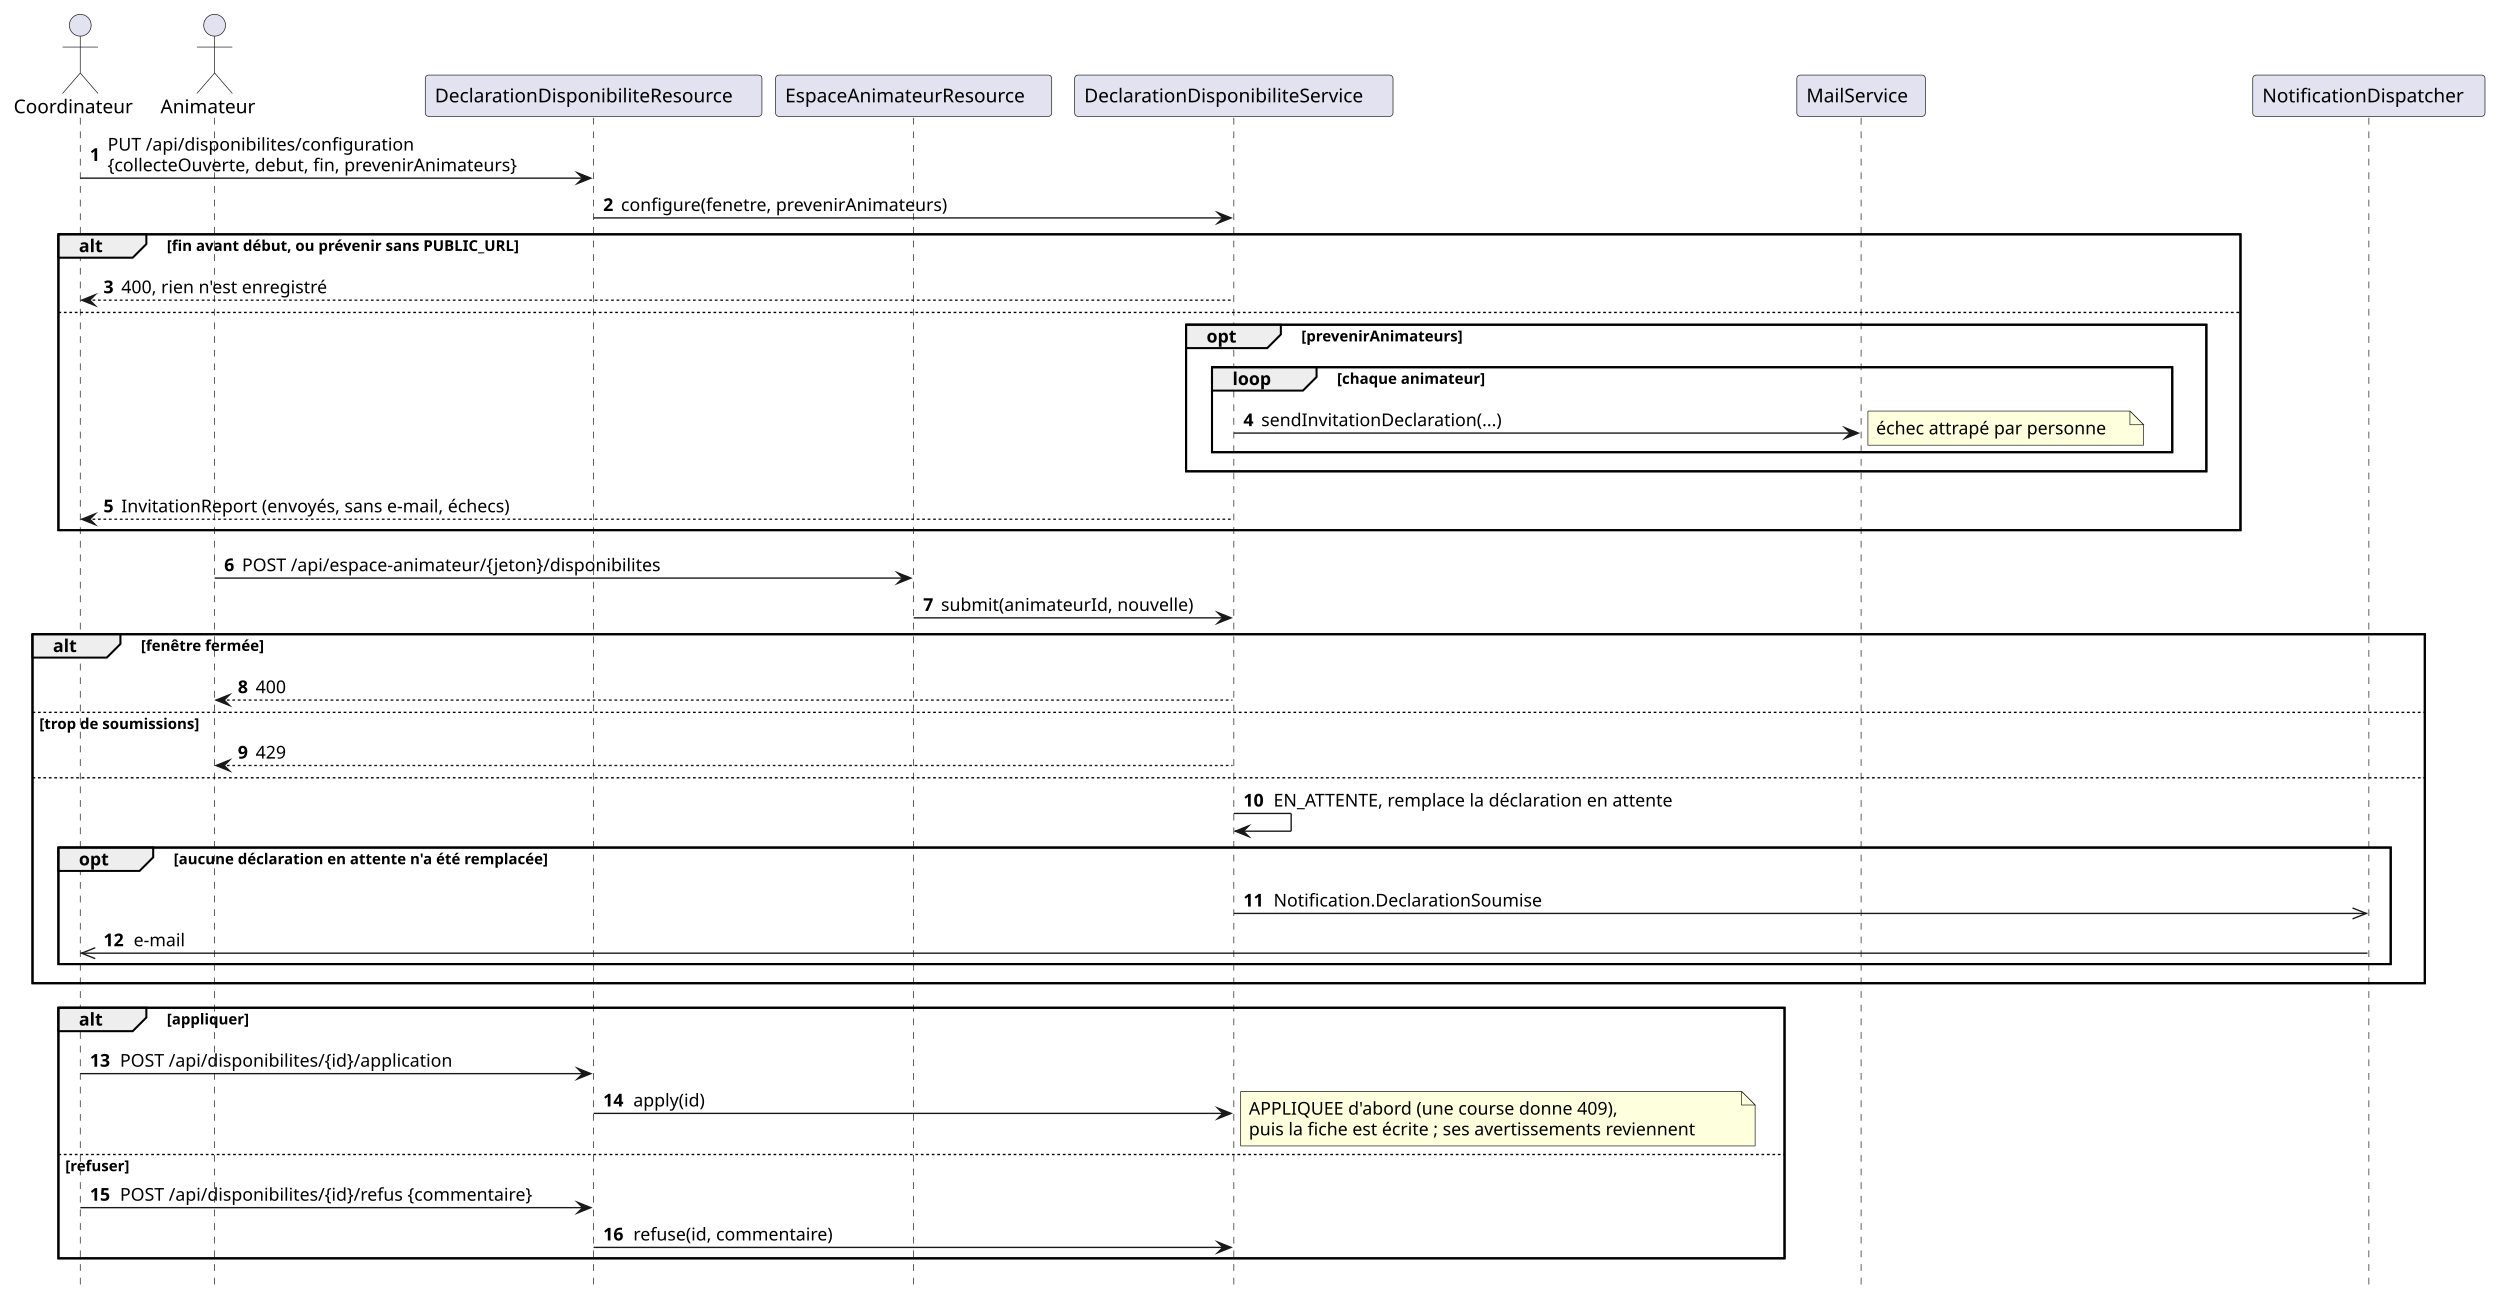
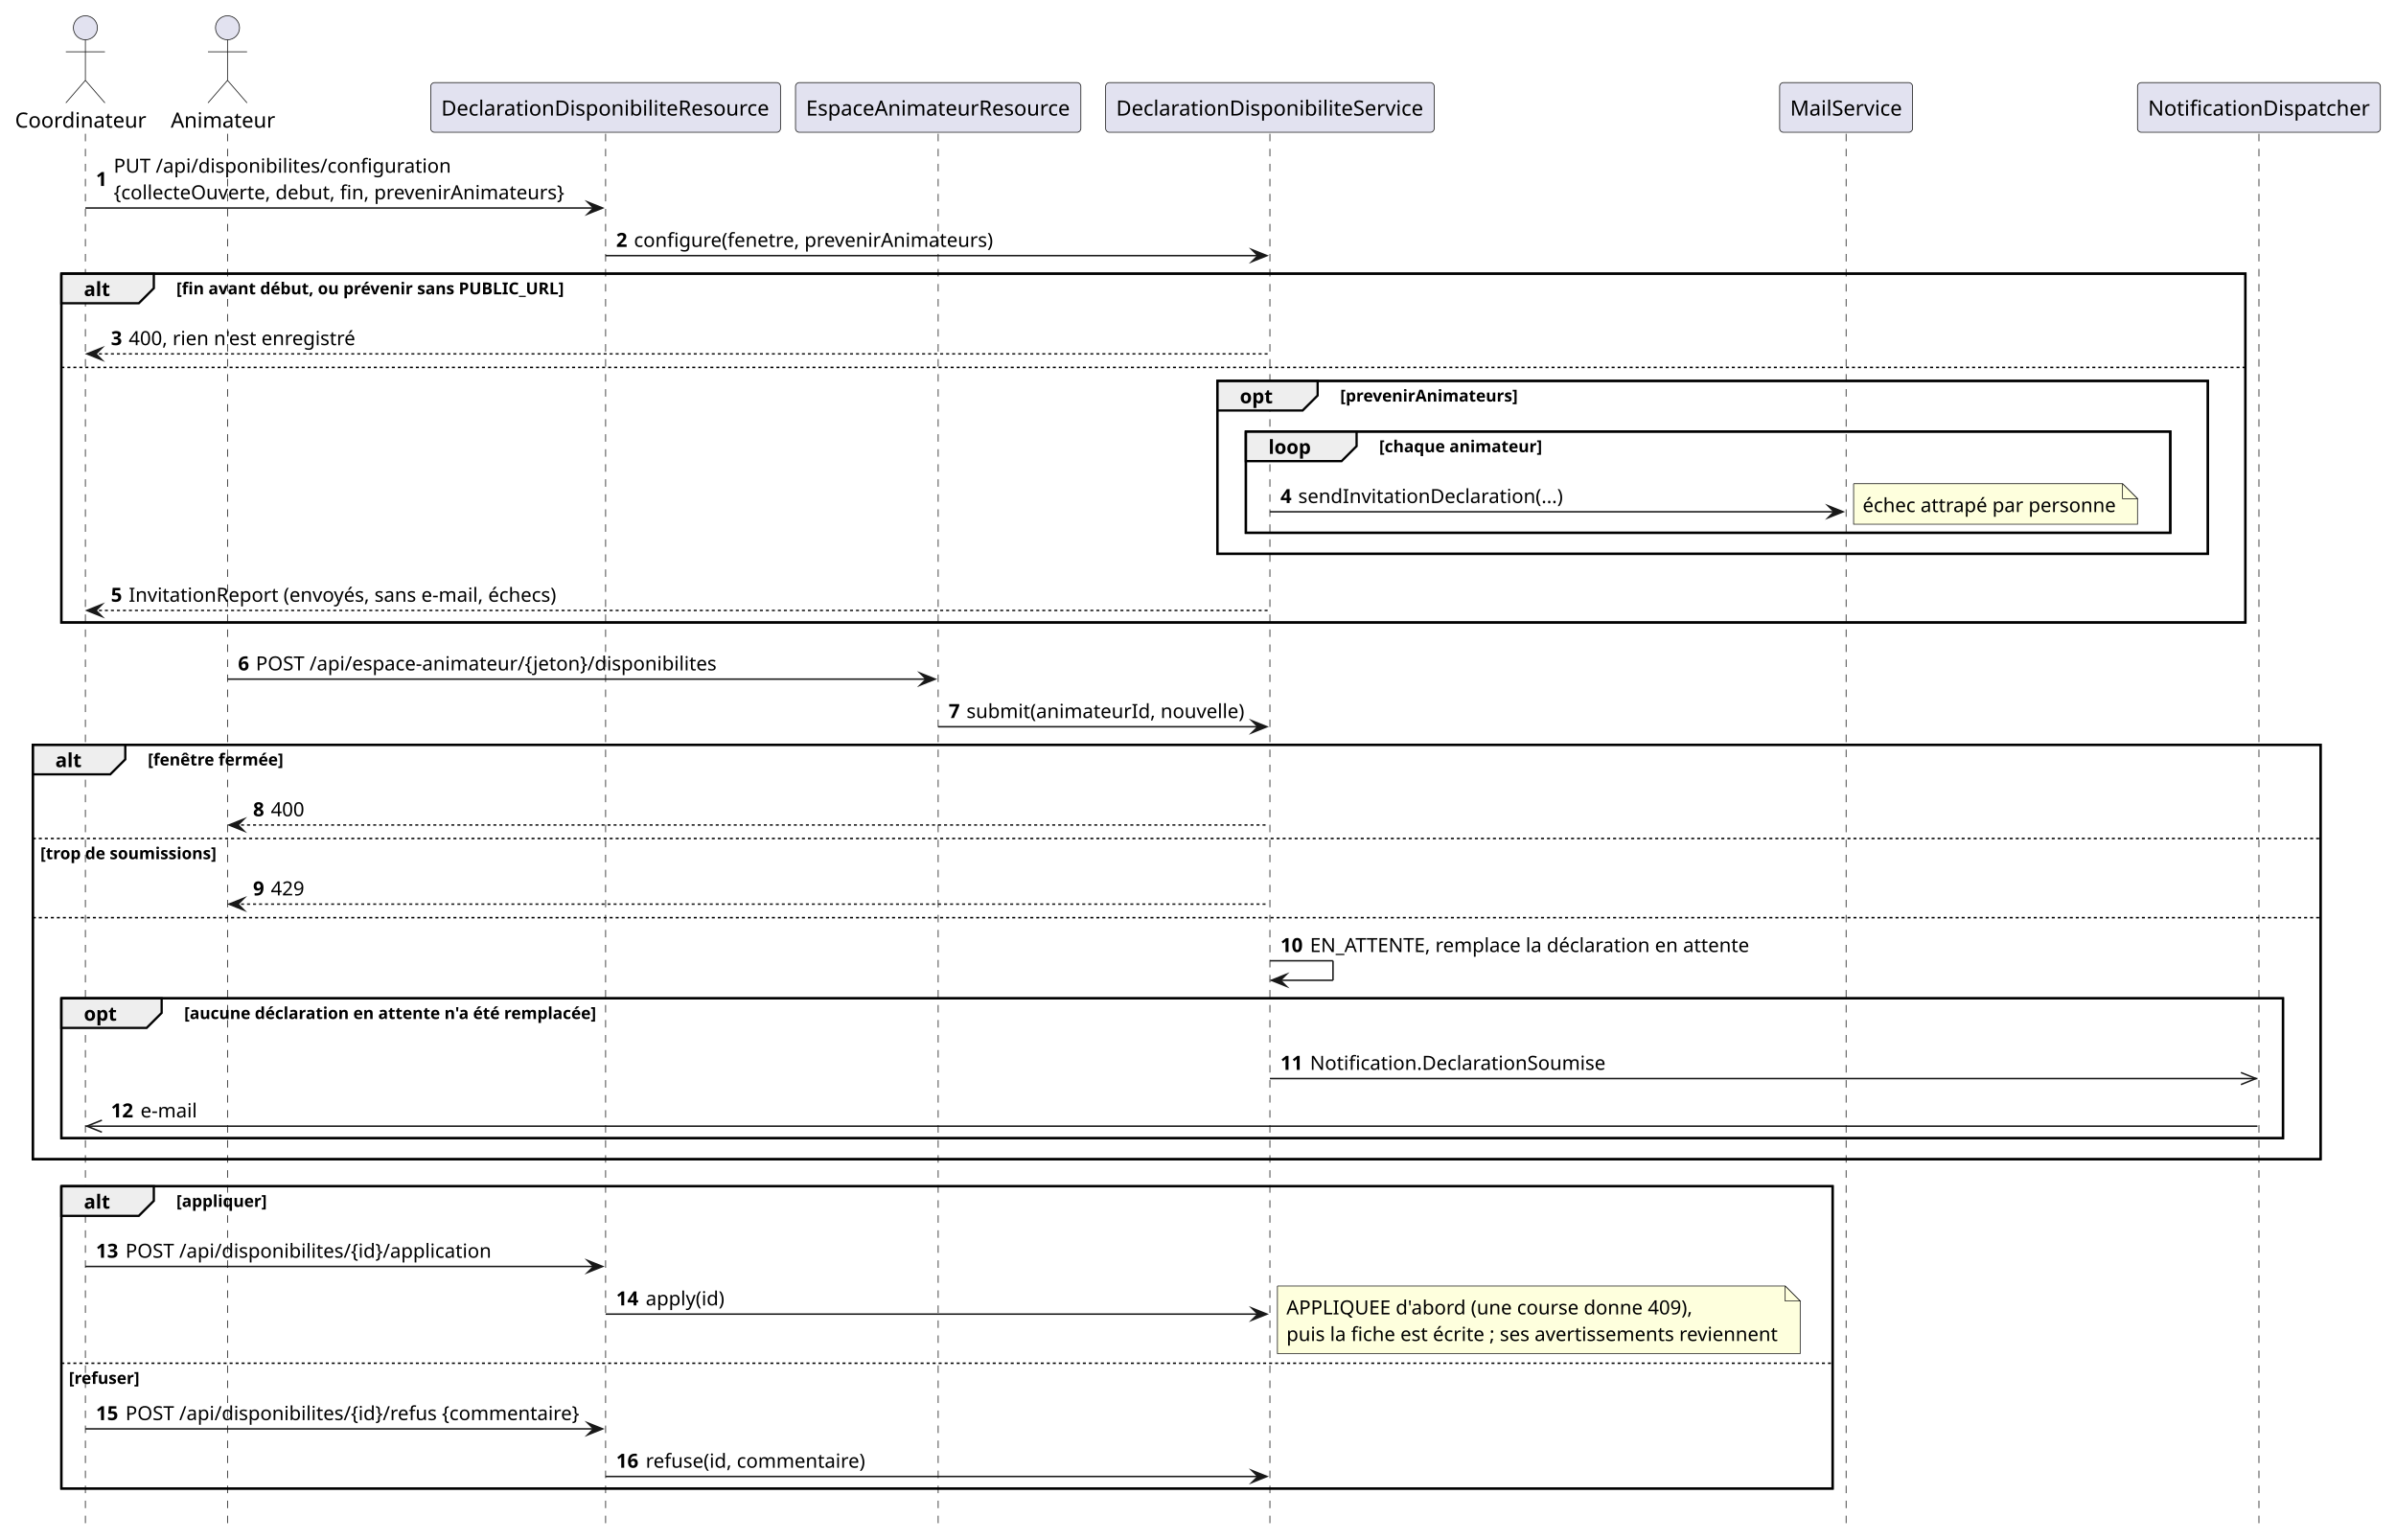
- <svg xmlns="http://www.w3.org/2000/svg" version="1.1" data-diagram-type="SEQUENCE" style="width:1832px;height:957px;background:#FFFFFF;" width="1832px" height="957px" viewBox="0 0 1832 957" zoomAndPan="magnify" preserveAspectRatio="none" contentStyleType="text/css">
+ <svg xmlns="http://www.w3.org/2000/svg" version="1.1" data-diagram-type="SEQUENCE" style="width:1595px;height:1025px;background:#FFFFFF;" width="1595px" height="1025px" viewBox="0 0 1595 1025" zoomAndPan="magnify" preserveAspectRatio="none" contentStyleType="text/css">
  <defs />
  <g font-family="sans-serif" lengthAdjust="spacing">
-     <rect x="42.811" y="171.695" width="1599.005" height="216.797" fill="none" style="stroke:#000;stroke-width:1.5;" />
-     <rect x="869.157" y="237.961" width="747.66" height="107.398" fill="none" style="stroke:#000;stroke-width:1.5;" />
-     <rect x="888.157" y="269.094" width="703.66" height="62.266" fill="none" style="stroke:#000;stroke-width:1.5;" />
-     <rect x="23.811" y="464.758" width="1753.099" height="255.734" fill="none" style="stroke:#000;stroke-width:1.5;" />
-     <rect x="42.811" y="621.094" width="1709.099" height="85.398" fill="none" style="stroke:#000;stroke-width:1.5;" />
-     <rect x="42.811" y="738.492" width="1264.906" height="183.602" fill="none" style="stroke:#000;stroke-width:1.5;" />
-     <g>
-       <rect x="55.311" y="86.297" width="8" height="859.797" fill="#000" fill-opacity="0" />
-       <line x1="58.811" y1="86.297" x2="58.811" y2="946.094" style="stroke:#181818;stroke-width:0.5;stroke-dasharray:5,5;" />
-     </g>
-     <g>
-       <rect x="153.766" y="86.297" width="8" height="859.797" fill="#000" fill-opacity="0" />
-       <line x1="157.266" y1="86.297" x2="157.266" y2="946.094" style="stroke:#181818;stroke-width:0.5;stroke-dasharray:5,5;" />
-     </g>
-     <g>
-       <rect x="431.493" y="86.297" width="8" height="859.797" fill="#000" fill-opacity="0" />
-       <line x1="434.993" y1="86.297" x2="434.993" y2="946.094" style="stroke:#181818;stroke-width:0.5;stroke-dasharray:5,5;" />
-     </g>
-     <g>
-       <rect x="666.009" y="86.297" width="8" height="859.797" fill="#000" fill-opacity="0" />
-       <line x1="669.509" y1="86.297" x2="669.509" y2="946.094" style="stroke:#181818;stroke-width:0.5;stroke-dasharray:5,5;" />
-     </g>
-     <g>
-       <rect x="900.657" y="86.297" width="8" height="859.797" fill="#000" fill-opacity="0" />
-       <line x1="904.157" y1="86.297" x2="904.157" y2="946.094" style="stroke:#181818;stroke-width:0.5;stroke-dasharray:5,5;" />
-     </g>
-     <g>
-       <rect x="1360.307" y="86.297" width="8" height="859.797" fill="#000" fill-opacity="0" />
-       <line x1="1363.807" y1="86.297" x2="1363.807" y2="946.094" style="stroke:#181818;stroke-width:0.5;stroke-dasharray:5,5;" />
-     </g>
-     <g>
-       <rect x="1732.41" y="86.297" width="8" height="859.797" fill="#000" fill-opacity="0" />
-       <line x1="1735.91" y1="86.297" x2="1735.91" y2="946.094" style="stroke:#181818;stroke-width:0.5;stroke-dasharray:5,5;" />
-     </g>
-     <text x="10" y="82.995" fill="#000" font-size="14" textLength="91.622">Coordinateur</text>
-     <ellipse cx="58.811" cy="18.5" rx="8" ry="8" fill="#E2E2F0" style="stroke:#181818;stroke-width:0.5;" />
-     <path d="M58.811,26.5 L58.811,53.5 M45.811,34.5 L71.811,34.5 M58.811,53.5 L45.811,68.5 M58.811,53.5 L71.811,68.5" style="stroke:#181818;stroke-width:0.5;" fill="none" />
-     <text x="117.622" y="82.995" fill="#000" font-size="14" textLength="73.288">Animateur</text>
-     <ellipse cx="157.266" cy="18.5" rx="8" ry="8" fill="#E2E2F0" style="stroke:#181818;stroke-width:0.5;" />
-     <path d="M157.266,26.5 L157.266,53.5 M144.266,34.5 L170.266,34.5 M157.266,53.5 L144.266,68.5 M157.266,53.5 L170.266,68.5" style="stroke:#181818;stroke-width:0.5;" fill="none" />
-     <rect x="311.648" y="55" width="246.688" height="30.297" fill="#E2E2F0" style="stroke:#181818;stroke-width:0.5;" rx="2.5" ry="2.5" />
-     <text x="318.648" y="74.995" fill="#000" font-size="14" textLength="232.688">DeclarationDisponibiliteResource</text>
-     <rect x="568.337" y="55" width="202.344" height="30.297" fill="#E2E2F0" style="stroke:#181818;stroke-width:0.5;" rx="2.5" ry="2.5" />
-     <text x="575.337" y="74.995" fill="#000" font-size="14" textLength="188.344">EspaceAnimateurResource</text>
-     <rect x="787.512" y="55" width="233.29" height="30.297" fill="#E2E2F0" style="stroke:#181818;stroke-width:0.5;" rx="2.5" ry="2.5" />
-     <text x="794.512" y="74.995" fill="#000" font-size="14" textLength="219.29">DeclarationDisponibiliteService</text>
-     <rect x="1316.717" y="55" width="94.179" height="30.297" fill="#E2E2F0" style="stroke:#181818;stroke-width:0.5;" rx="2.5" ry="2.5" />
-     <text x="1323.717" y="74.995" fill="#000" font-size="14" textLength="80.179">MailService</text>
-     <rect x="1650.816" y="55" width="170.188" height="30.297" fill="#E2E2F0" style="stroke:#181818;stroke-width:0.5;" rx="2.5" ry="2.5" />
-     <text x="1657.816" y="74.995" fill="#000" font-size="14" textLength="156.188">NotificationDispatcher</text>
-     <polygon points="422.993,126.563,432.993,130.563,422.993,134.563,426.993,130.563" fill="#181818" style="stroke:#181818;stroke-width:1;stroke-linejoin:miter;stroke-miterlimit:10;" />
-     <line x1="58.811" y1="130.563" x2="428.993" y2="130.563" style="stroke:#181818;stroke-width:1;" />
-     <text x="65.811" y="117.93" fill="#000" font-size="13" font-weight="700">1</text>
-     <text x="78.856" y="110.364" fill="#000" font-size="13" textLength="234.279">PUT /api/disponibilites/configuration</text>
-     <text x="78.856" y="125.497" fill="#000" font-size="13" textLength="328.079">{collecteOuverte, debut, fin, prevenirAnimateurs}</text>
-     <polygon points="892.157,155.695,902.157,159.695,892.157,163.695,896.157,159.695" fill="#181818" style="stroke:#181818;stroke-width:1;stroke-linejoin:miter;stroke-miterlimit:10;" />
-     <line x1="434.993" y1="159.695" x2="898.157" y2="159.695" style="stroke:#181818;stroke-width:1;" />
-     <text x="441.993" y="154.629" fill="#000" font-size="13" font-weight="700">2</text>
-     <text x="455.038" y="154.629" fill="#000" font-size="13" textLength="256.331">configure(fenetre, prevenirAnimateurs)</text>
-     <path d="M42.811,171.695 L107.254,171.695 L107.254,178.828 L97.254,188.828 L42.811,188.828 L42.811,171.695" style="stroke:#000;stroke-width:1.5;" fill="#EEE" />
-     <rect x="42.811" y="171.695" width="1599.005" height="216.797" fill="none" style="stroke:#000;stroke-width:1.5;" />
-     <text x="57.811" y="184.762" fill="#000" font-size="13" textLength="19.443" font-weight="700">alt</text>
-     <text x="122.254" y="183.906" fill="#000" font-size="11" textLength="295.62" font-weight="700">[fin avant début, ou prévenir sans PUBLIC_URL]</text>
-     <polygon points="69.811,215.961,59.811,219.961,69.811,223.961,65.811,219.961" fill="#181818" style="stroke:#181818;stroke-width:1;stroke-linejoin:miter;stroke-miterlimit:10;" />
-     <line x1="63.811" y1="219.961" x2="903.157" y2="219.961" style="stroke:#181818;stroke-width:1;stroke-dasharray:2,2;" />
-     <text x="75.811" y="214.895" fill="#000" font-size="13" font-weight="700">3</text>
-     <text x="88.856" y="214.895" fill="#000" font-size="13" textLength="164.874">400, rien n'est enregistré</text>
-     <line x1="42.811" y1="228.961" x2="1641.816" y2="228.961" style="stroke:#000;stroke-width:1;stroke-dasharray:2,2;" />
-     <path d="M869.157,237.961 L938.608,237.961 L938.608,245.094 L928.608,255.094 L869.157,255.094 L869.157,237.961" style="stroke:#000;stroke-width:1.5;" fill="#EEE" />
-     <rect x="869.157" y="237.961" width="747.66" height="107.398" fill="none" style="stroke:#000;stroke-width:1.5;" />
-     <text x="884.157" y="251.028" fill="#000" font-size="13" textLength="24.451" font-weight="700">opt</text>
-     <text x="953.608" y="250.171" fill="#000" font-size="11" textLength="133.993" font-weight="700">[prevenirAnimateurs]</text>
-     <path d="M888.157,269.094 L964.781,269.094 L964.781,276.227 L954.781,286.227 L888.157,286.227 L888.157,269.094" style="stroke:#000;stroke-width:1.5;" fill="#EEE" />
-     <rect x="888.157" y="269.094" width="703.66" height="62.266" fill="none" style="stroke:#000;stroke-width:1.5;" />
-     <text x="903.157" y="282.161" fill="#000" font-size="13" textLength="31.624" font-weight="700">loop</text>
-     <text x="979.781" y="281.304" fill="#000" font-size="11" textLength="122.708" font-weight="700">[chaque animateur]</text>
-     <polygon points="1351.807,313.359,1361.807,317.359,1351.807,321.359,1355.807,317.359" fill="#181818" style="stroke:#181818;stroke-width:1;stroke-linejoin:miter;stroke-miterlimit:10;" />
-     <line x1="904.157" y1="317.359" x2="1357.807" y2="317.359" style="stroke:#181818;stroke-width:1;" />
-     <text x="911.157" y="312.293" fill="#000" font-size="13" font-weight="700">4</text>
-     <text x="924.202" y="312.293" fill="#000" font-size="13" textLength="190.093">sendInvitationDeclaration(...)</text>
-     <path d="M1368.807,301.227 L1368.807,326.227 L1570.807,326.227 L1570.807,311.227 L1560.807,301.227 L1368.807,301.227" style="stroke:#181818;stroke-width:0.5;" fill="#FEFFDD" />
-     <path d="M1560.807,301.227 L1560.807,311.227 L1570.807,311.227 L1560.807,301.227" style="stroke:#181818;stroke-width:0.5;" fill="#FEFFDD" />
-     <text x="1374.807" y="318.293" fill="#000" font-size="13" textLength="181.01">échec attrapé par personne</text>
-     <polygon points="69.811,376.492,59.811,380.492,69.811,384.492,65.811,380.492" fill="#181818" style="stroke:#181818;stroke-width:1;stroke-linejoin:miter;stroke-miterlimit:10;" />
-     <line x1="63.811" y1="380.492" x2="903.157" y2="380.492" style="stroke:#181818;stroke-width:1;stroke-dasharray:2,2;" />
-     <text x="75.811" y="375.426" fill="#000" font-size="13" font-weight="700">5</text>
-     <text x="88.856" y="375.426" fill="#000" font-size="13" textLength="309.905">InvitationReport (envoyés, sans e-mail, échecs)</text>
-     <polygon points="657.509,419.625,667.509,423.625,657.509,427.625,661.509,423.625" fill="#181818" style="stroke:#181818;stroke-width:1;stroke-linejoin:miter;stroke-miterlimit:10;" />
-     <line x1="157.266" y1="423.625" x2="663.509" y2="423.625" style="stroke:#181818;stroke-width:1;" />
-     <text x="164.266" y="418.559" fill="#000" font-size="13" font-weight="700">6</text>
-     <text x="177.312" y="418.559" fill="#000" font-size="13" textLength="328.79">POST /api/espace-animateur/{jeton}/disponibilites</text>
-     <polygon points="892.157,448.758,902.157,452.758,892.157,456.758,896.157,452.758" fill="#181818" style="stroke:#181818;stroke-width:1;stroke-linejoin:miter;stroke-miterlimit:10;" />
-     <line x1="669.509" y1="452.758" x2="898.157" y2="452.758" style="stroke:#181818;stroke-width:1;" />
-     <text x="676.509" y="447.692" fill="#000" font-size="13" font-weight="700">7</text>
-     <text x="689.554" y="447.692" fill="#000" font-size="13" textLength="197.603">submit(animateurId, nouvelle)</text>
-     <path d="M23.811,464.758 L88.254,464.758 L88.254,471.891 L78.254,481.891 L23.811,481.891 L23.811,464.758" style="stroke:#000;stroke-width:1.5;" fill="#EEE" />
-     <rect x="23.811" y="464.758" width="1753.099" height="255.734" fill="none" style="stroke:#000;stroke-width:1.5;" />
-     <text x="38.811" y="477.825" fill="#000" font-size="13" textLength="19.443" font-weight="700">alt</text>
-     <text x="103.254" y="476.968" fill="#000" font-size="11" textLength="103.619" font-weight="700">[fenêtre fermée]</text>
-     <polygon points="168.266,509.023,158.266,513.023,168.266,517.023,164.266,513.023" fill="#181818" style="stroke:#181818;stroke-width:1;stroke-linejoin:miter;stroke-miterlimit:10;" />
-     <line x1="162.266" y1="513.023" x2="903.157" y2="513.023" style="stroke:#181818;stroke-width:1;stroke-dasharray:2,2;" />
-     <text x="174.266" y="507.958" fill="#000" font-size="13" font-weight="700">8</text>
-     <text x="187.312" y="507.958" fill="#000" font-size="13" textLength="24.813">400</text>
-     <line x1="23.811" y1="522.023" x2="1776.91" y2="522.023" style="stroke:#000;stroke-width:1;stroke-dasharray:2,2;" />
-     <text x="28.811" y="534.234" fill="#000" font-size="11" textLength="135.131" font-weight="700">[trop de soumissions]</text>
-     <polygon points="168.266,556.961,158.266,560.961,168.266,564.961,164.266,560.961" fill="#181818" style="stroke:#181818;stroke-width:1;stroke-linejoin:miter;stroke-miterlimit:10;" />
-     <line x1="162.266" y1="560.961" x2="903.157" y2="560.961" style="stroke:#181818;stroke-width:1;stroke-dasharray:2,2;" />
-     <text x="174.266" y="555.895" fill="#000" font-size="13" font-weight="700">9</text>
-     <text x="187.312" y="555.895" fill="#000" font-size="13" textLength="24.813">429</text>
-     <line x1="23.811" y1="569.961" x2="1776.91" y2="569.961" style="stroke:#000;stroke-width:1;stroke-dasharray:2,2;" />
-     <line x1="904.157" y1="596.094" x2="946.157" y2="596.094" style="stroke:#181818;stroke-width:1;" />
-     <line x1="946.157" y1="596.094" x2="946.157" y2="609.094" style="stroke:#181818;stroke-width:1;" />
-     <line x1="905.157" y1="609.094" x2="946.157" y2="609.094" style="stroke:#181818;stroke-width:1;" />
-     <polygon points="915.157,605.094,905.157,609.094,915.157,613.094,911.157,609.094" fill="#181818" style="stroke:#181818;stroke-width:1;stroke-linejoin:miter;stroke-miterlimit:10;" />
-     <text x="911.157" y="591.028" fill="#000" font-size="13" textLength="18.091" font-weight="700">10</text>
-     <text x="933.248" y="591.028" fill="#000" font-size="13" textLength="317.58">EN_ATTENTE, remplace la déclaration en attente</text>
-     <path d="M42.811,621.094 L112.262,621.094 L112.262,628.227 L102.262,638.227 L42.811,638.227 L42.811,621.094" style="stroke:#000;stroke-width:1.5;" fill="#EEE" />
-     <rect x="42.811" y="621.094" width="1709.099" height="85.398" fill="none" style="stroke:#000;stroke-width:1.5;" />
-     <text x="57.811" y="634.161" fill="#000" font-size="13" textLength="24.451" font-weight="700">opt</text>
-     <text x="127.262" y="633.304" fill="#000" font-size="11" textLength="313.14" font-weight="700">[aucune déclaration en attente n'a été remplacée]</text>
-     <line x1="1733.91" y1="669.359" x2="1723.91" y2="665.359" style="stroke:#181818;stroke-width:1;" />
-     <line x1="1733.91" y1="669.359" x2="1723.91" y2="673.359" style="stroke:#181818;stroke-width:1;" />
-     <line x1="904.157" y1="669.359" x2="1734.91" y2="669.359" style="stroke:#181818;stroke-width:1;" />
-     <text x="911.157" y="664.293" fill="#000" font-size="13" textLength="18.091" font-weight="700">11</text>
-     <text x="933.248" y="664.293" fill="#000" font-size="13" textLength="209.162">Notification.DeclarationSoumise</text>
-     <line x1="59.811" y1="698.492" x2="69.811" y2="694.492" style="stroke:#181818;stroke-width:1;" />
-     <line x1="59.811" y1="698.492" x2="69.811" y2="702.492" style="stroke:#181818;stroke-width:1;" />
-     <line x1="58.811" y1="698.492" x2="1734.91" y2="698.492" style="stroke:#181818;stroke-width:1;" />
-     <text x="75.811" y="693.426" fill="#000" font-size="13" textLength="18.091" font-weight="700">12</text>
-     <text x="97.902" y="693.426" fill="#000" font-size="13" textLength="40.542">e-mail</text>
-     <path d="M42.811,738.492 L107.254,738.492 L107.254,745.625 L97.254,755.625 L42.811,755.625 L42.811,738.492" style="stroke:#000;stroke-width:1.5;" fill="#EEE" />
-     <rect x="42.811" y="738.492" width="1264.906" height="183.602" fill="none" style="stroke:#000;stroke-width:1.5;" />
-     <text x="57.811" y="751.559" fill="#000" font-size="13" textLength="19.443" font-weight="700">alt</text>
-     <text x="122.254" y="750.703" fill="#000" font-size="11" textLength="69.357" font-weight="700">[appliquer]</text>
-     <polygon points="422.993,782.758,432.993,786.758,422.993,790.758,426.993,786.758" fill="#181818" style="stroke:#181818;stroke-width:1;stroke-linejoin:miter;stroke-miterlimit:10;" />
-     <line x1="58.811" y1="786.758" x2="428.993" y2="786.758" style="stroke:#181818;stroke-width:1;" />
-     <text x="65.811" y="781.692" fill="#000" font-size="13" textLength="18.091" font-weight="700">13</text>
-     <text x="87.902" y="781.692" fill="#000" font-size="13" textLength="261.511">POST /api/disponibilites/{id}/application</text>
-     <polygon points="892.157,811.891,902.157,815.891,892.157,819.891,896.157,815.891" fill="#181818" style="stroke:#181818;stroke-width:1;stroke-linejoin:miter;stroke-miterlimit:10;" />
-     <line x1="434.993" y1="815.891" x2="898.157" y2="815.891" style="stroke:#181818;stroke-width:1;" />
-     <text x="441.993" y="810.825" fill="#000" font-size="13" textLength="18.091" font-weight="700">14</text>
-     <text x="464.083" y="810.825" fill="#000" font-size="13" textLength="57.783">apply(id)</text>
-     <path d="M909.157,799.758 L909.157,839.758 L1286.157,839.758 L1286.157,809.758 L1276.157,799.758 L909.157,799.758" style="stroke:#181818;stroke-width:0.5;" fill="#FEFFDD" />
-     <path d="M1276.157,799.758 L1276.157,809.758 L1286.157,809.758 L1276.157,799.758" style="stroke:#181818;stroke-width:0.5;" fill="#FEFFDD" />
-     <text x="915.157" y="816.825" fill="#000" font-size="13" textLength="289.783">APPLIQUEE d'abord (une course donne 409),</text>
-     <text x="915.157" y="831.958" fill="#000" font-size="13" textLength="356.561">puis la fiche est écrite ; ses avertissements reviennent</text>
-     <line x1="42.811" y1="846.023" x2="1307.717" y2="846.023" style="stroke:#000;stroke-width:1;stroke-dasharray:2,2;" />
-     <text x="47.811" y="858.234" fill="#000" font-size="11" textLength="54.989" font-weight="700">[refuser]</text>
-     <polygon points="422.993,880.961,432.993,884.961,422.993,888.961,426.993,884.961" fill="#181818" style="stroke:#181818;stroke-width:1;stroke-linejoin:miter;stroke-miterlimit:10;" />
-     <line x1="58.811" y1="884.961" x2="428.993" y2="884.961" style="stroke:#181818;stroke-width:1;" />
-     <text x="65.811" y="879.895" fill="#000" font-size="13" textLength="18.091" font-weight="700">15</text>
-     <text x="87.902" y="879.895" fill="#000" font-size="13" textLength="330.091">POST /api/disponibilites/{id}/refus {commentaire}</text>
-     <polygon points="892.157,910.094,902.157,914.094,892.157,918.094,896.157,914.094" fill="#181818" style="stroke:#181818;stroke-width:1;stroke-linejoin:miter;stroke-miterlimit:10;" />
-     <line x1="434.993" y1="914.094" x2="898.157" y2="914.094" style="stroke:#181818;stroke-width:1;" />
-     <text x="441.993" y="909.028" fill="#000" font-size="13" textLength="18.091" font-weight="700">16</text>
-     <text x="464.083" y="909.028" fill="#000" font-size="13" textLength="157.885">refuse(id, commentaire)</text>
+     <rect x="40.841" y="182.186" width="1453.922" height="232.236" fill="none" style="stroke:#000;stroke-width:1.5;" />
+     <rect x="810.37" y="253.598" width="659.392" height="115.118" fill="none" style="stroke:#000;stroke-width:1.5;" />
+     <rect x="829.37" y="287.304" width="615.392" height="67.412" fill="none" style="stroke:#000;stroke-width:1.5;" />
+     <rect x="21.841" y="495.834" width="1522.922" height="275.924" fill="none" style="stroke:#000;stroke-width:1.5;" />
+     <rect x="40.841" y="664.64" width="1478.922" height="93.118" fill="none" style="stroke:#000;stroke-width:1.5;" />
+     <rect x="40.841" y="789.758" width="1179.091" height="201.218" fill="none" style="stroke:#000;stroke-width:1.5;" />
+     <g class="participant-lifeline" data-qualified-name="admin" data-entity-uid="part1" id="part1-lifeline" data-source-line="10">
+       <g>
+         <rect x="53.341" y="89.068" width="8" height="925.908" fill="#000" fill-opacity="0" />
+         <line x1="56.841" y1="89.068" x2="56.841" y2="1014.976" style="stroke:#181818;stroke-width:0.5;stroke-dasharray:5,5;" />
+       </g>
+     </g>
+     <g class="participant-lifeline" data-qualified-name="animateur" data-entity-uid="part2" id="part2-lifeline" data-source-line="11">
+       <g>
+         <rect x="147.951" y="89.068" width="8" height="925.908" fill="#000" fill-opacity="0" />
+         <line x1="151.451" y1="89.068" x2="151.451" y2="1014.976" style="stroke:#181818;stroke-width:0.5;stroke-dasharray:5,5;" />
+       </g>
+     </g>
+     <g class="participant-lifeline" data-qualified-name="resource" data-entity-uid="part3" id="part3-lifeline" data-source-line="12">
+       <g>
+         <rect x="399.653" y="89.068" width="8" height="925.908" fill="#000" fill-opacity="0" />
+         <line x1="403.153" y1="89.068" x2="403.153" y2="1014.976" style="stroke:#181818;stroke-width:0.5;stroke-dasharray:5,5;" />
+       </g>
+     </g>
+     <g class="participant-lifeline" data-qualified-name="espace" data-entity-uid="part4" id="part4-lifeline" data-source-line="13">
+       <g>
+         <rect x="621.038" y="89.068" width="8" height="925.908" fill="#000" fill-opacity="0" />
+         <line x1="624.538" y1="89.068" x2="624.538" y2="1014.976" style="stroke:#181818;stroke-width:0.5;stroke-dasharray:5,5;" />
+       </g>
+     </g>
+     <g class="participant-lifeline" data-qualified-name="declarations" data-entity-uid="part5" id="part5-lifeline" data-source-line="14">
+       <g>
+         <rect x="841.87" y="89.068" width="8" height="925.908" fill="#000" fill-opacity="0" />
+         <line x1="845.37" y1="89.068" x2="845.37" y2="1014.976" style="stroke:#181818;stroke-width:0.5;stroke-dasharray:5,5;" />
+       </g>
+     </g>
+     <g class="participant-lifeline" data-qualified-name="mails" data-entity-uid="part6" id="part6-lifeline" data-source-line="15">
+       <g>
+         <rect x="1225.432" y="89.068" width="8" height="925.908" fill="#000" fill-opacity="0" />
+         <line x1="1228.932" y1="89.068" x2="1228.932" y2="1014.976" style="stroke:#181818;stroke-width:0.5;stroke-dasharray:5,5;" />
+       </g>
+     </g>
+     <g class="participant-lifeline" data-qualified-name="notifications" data-entity-uid="part7" id="part7-lifeline" data-source-line="16">
+       <g>
+         <rect x="1500.263" y="89.068" width="8" height="925.908" fill="#000" fill-opacity="0" />
+         <line x1="1503.763" y1="89.068" x2="1503.763" y2="1014.976" style="stroke:#181818;stroke-width:0.5;stroke-dasharray:5,5;" />
+       </g>
+     </g>
+     <g class="participant participant-head" data-qualified-name="admin" data-entity-uid="part1" id="part1-head" data-source-line="10">
+       <text x="10" y="84.966" fill="#000" font-size="14" textLength="87.682">Coordinateur</text>
+       <ellipse cx="56.841" cy="18.5" rx="8" ry="8" fill="#E2E2F0" style="stroke:#181818;stroke-width:0.5;" />
+       <path d="M56.841,26.5 L56.841,53.5 M43.841,34.5 L69.841,34.5 M56.841,53.5 L43.841,68.5 M56.841,53.5 L69.841,68.5" style="stroke:#181818;stroke-width:0.5;" fill="none" />
+     </g>
+     <g class="participant participant-head" data-qualified-name="animateur" data-entity-uid="part2" id="part2-head" data-source-line="11">
+       <text x="113.682" y="84.966" fill="#000" font-size="14" textLength="69.538">Animateur</text>
+       <ellipse cx="151.451" cy="18.5" rx="8" ry="8" fill="#E2E2F0" style="stroke:#181818;stroke-width:0.5;" />
+       <path d="M151.451,26.5 L151.451,53.5 M138.451,34.5 L164.451,34.5 M151.451,53.5 L138.451,68.5 M151.451,53.5 L164.451,68.5" style="stroke:#181818;stroke-width:0.5;" fill="none" />
+     </g>
+     <g class="participant participant-head" data-qualified-name="resource" data-entity-uid="part3" id="part3-head" data-source-line="12">
+       <rect x="286.736" y="55" width="232.833" height="33.068" fill="#E2E2F0" style="stroke:#181818;stroke-width:0.5;" rx="2.5" ry="2.5" />
+       <text x="293.736" y="76.966" fill="#000" font-size="14" textLength="218.833">DeclarationDisponibiliteResource</text>
+     </g>
+     <g class="participant participant-head" data-qualified-name="espace" data-entity-uid="part4" id="part4-head" data-source-line="13">
+       <rect x="529.569" y="55" width="189.937" height="33.068" fill="#E2E2F0" style="stroke:#181818;stroke-width:0.5;" rx="2.5" ry="2.5" />
+       <text x="536.569" y="76.966" fill="#000" font-size="14" textLength="175.937">EspaceAnimateurResource</text>
+     </g>
+     <g class="participant participant-head" data-qualified-name="declarations" data-entity-uid="part5" id="part5-head" data-source-line="14">
+       <rect x="736.017" y="55" width="218.707" height="33.068" fill="#E2E2F0" style="stroke:#181818;stroke-width:0.5;" rx="2.5" ry="2.5" />
+       <text x="743.017" y="76.966" fill="#000" font-size="14" textLength="204.707">DeclarationDisponibiliteService</text>
+     </g>
+     <g class="participant participant-head" data-qualified-name="mails" data-entity-uid="part6" id="part6-head" data-source-line="15">
+       <rect x="1184.692" y="55" width="88.48" height="33.068" fill="#E2E2F0" style="stroke:#181818;stroke-width:0.5;" rx="2.5" ry="2.5" />
+       <text x="1191.692" y="76.966" fill="#000" font-size="14" textLength="74.48">MailService</text>
+     </g>
+     <g class="participant participant-head" data-qualified-name="notifications" data-entity-uid="part7" id="part7-head" data-source-line="16">
+       <rect x="1422.927" y="55" width="161.671" height="33.068" fill="#E2E2F0" style="stroke:#181818;stroke-width:0.5;" rx="2.5" ry="2.5" />
+       <text x="1429.927" y="76.966" fill="#000" font-size="14" textLength="147.671">NotificationDispatcher</text>
+     </g>
+     <g class="message" data-entity-1="part1" data-entity-2="part3" id="msg1" data-source-line="18">
+       <polygon points="391.153,134.48,401.153,138.48,391.153,142.48,395.153,138.48" fill="#181818" style="stroke:#181818;stroke-width:1;stroke-linejoin:miter;stroke-miterlimit:10;" />
+       <line x1="56.841" y1="138.48" x2="397.153" y2="138.48" style="stroke:#181818;stroke-width:1;" />
+       <text x="63.841" y="123.818" fill="#000" font-size="13" font-weight="700">1</text>
+       <text x="75.683" y="114.965" fill="#000" font-size="13" textLength="224.861">PUT /api/disponibilites/configuration</text>
+       <text x="75.683" y="132.671" fill="#000" font-size="13" textLength="300.495">{collecteOuverte, debut, fin, prevenirAnimateurs}</text>
+     </g>
+     <g class="message" data-entity-1="part3" data-entity-2="part5" id="msg2" data-source-line="19">
+       <polygon points="833.37,166.186,843.37,170.186,833.37,174.186,837.37,170.186" fill="#181818" style="stroke:#181818;stroke-width:1;stroke-linejoin:miter;stroke-miterlimit:10;" />
+       <line x1="403.153" y1="170.186" x2="839.37" y2="170.186" style="stroke:#181818;stroke-width:1;" />
+       <text x="410.153" y="164.377" fill="#000" font-size="13" font-weight="700">2</text>
+       <text x="421.995" y="164.377" fill="#000" font-size="13" textLength="240.11">configure(fenetre, prevenirAnimateurs)</text>
+     </g>
+     <path d="M40.841,182.186 L102.4,182.186 L102.4,191.892 L92.4,201.892 L40.841,201.892 L40.841,182.186" style="stroke:#000;stroke-width:1.5;" fill="#EEE" />
+     <rect x="40.841" y="182.186" width="1453.922" height="232.236" fill="none" style="stroke:#000;stroke-width:1.5;" />
+     <text x="55.841" y="197.083" fill="#000" font-size="13" textLength="16.559" font-weight="700">alt</text>
+     <text x="117.4" y="195.945" fill="#000" font-size="11" textLength="257.981" font-weight="700">[fin avant début, ou prévenir sans PUBLIC_URL]</text>
+     <g class="message" data-entity-1="part5" data-entity-2="part1" id="msg3" data-source-line="21">
+       <polygon points="67.841,231.598,57.841,235.598,67.841,239.598,63.841,235.598" fill="#181818" style="stroke:#181818;stroke-width:1;stroke-linejoin:miter;stroke-miterlimit:10;" />
+       <line x1="61.841" y1="235.598" x2="844.37" y2="235.598" style="stroke:#181818;stroke-width:1;stroke-dasharray:2,2;" />
+       <text x="73.841" y="229.789" fill="#000" font-size="13" font-weight="700">3</text>
+       <text x="85.683" y="229.789" fill="#000" font-size="13" textLength="152.269">400, rien n'est enregistré</text>
+     </g>
+     <line x1="40.841" y1="244.598" x2="1494.763" y2="244.598" style="stroke:#000;stroke-width:1;stroke-dasharray:2,2;" />
+     <path d="M810.37,253.598 L877.142,253.598 L877.142,263.304 L867.142,273.304 L810.37,273.304 L810.37,253.598" style="stroke:#000;stroke-width:1.5;" fill="#EEE" />
+     <rect x="810.37" y="253.598" width="659.392" height="115.118" fill="none" style="stroke:#000;stroke-width:1.5;" />
+     <text x="825.37" y="268.495" fill="#000" font-size="13" textLength="21.772" font-weight="700">opt</text>
+     <text x="892.142" y="267.357" fill="#000" font-size="11" textLength="117.501" font-weight="700">[prevenirAnimateurs]</text>
+     <path d="M829.37,287.304 L903.074,287.304 L903.074,297.01 L893.074,307.01 L829.37,307.01 L829.37,287.304" style="stroke:#000;stroke-width:1.5;" fill="#EEE" />
+     <rect x="829.37" y="287.304" width="615.392" height="67.412" fill="none" style="stroke:#000;stroke-width:1.5;" />
+     <text x="844.37" y="302.201" fill="#000" font-size="13" textLength="28.704" font-weight="700">loop</text>
+     <text x="918.074" y="301.063" fill="#000" font-size="11" textLength="107.736" font-weight="700">[chaque animateur]</text>
+     <g class="message" data-entity-1="part5" data-entity-2="part6" id="msg4" data-source-line="25">
+       <polygon points="1216.932,336.716,1226.932,340.716,1216.932,344.716,1220.932,340.716" fill="#181818" style="stroke:#181818;stroke-width:1;stroke-linejoin:miter;stroke-miterlimit:10;" />
+       <line x1="845.37" y1="340.716" x2="1222.932" y2="340.716" style="stroke:#181818;stroke-width:1;" />
+       <text x="852.37" y="334.907" fill="#000" font-size="13" font-weight="700">4</text>
+       <text x="864.213" y="334.907" fill="#000" font-size="13" textLength="176.488">sendInvitationDeclaration(...)</text>
+     </g>
+     <path d="M1233.932,322.01 L1233.932,349.01 L1422.932,349.01 L1422.932,332.01 L1412.932,322.01 L1233.932,322.01" style="stroke:#181818;stroke-width:0.5;" fill="#FEFFDD" />
+     <path d="M1412.932,322.01 L1412.932,332.01 L1422.932,332.01 L1412.932,322.01" style="stroke:#181818;stroke-width:0.5;" fill="#FEFFDD" />
+     <text x="1239.932" y="340.907" fill="#000" font-size="13" textLength="168.831">échec attrapé par personne</text>
+     <g class="message" data-entity-1="part5" data-entity-2="part1" id="msg5" data-source-line="29">
+       <polygon points="67.841,402.422,57.841,406.422,67.841,410.422,63.841,406.422" fill="#181818" style="stroke:#181818;stroke-width:1;stroke-linejoin:miter;stroke-miterlimit:10;" />
+       <line x1="61.841" y1="406.422" x2="844.37" y2="406.422" style="stroke:#181818;stroke-width:1;stroke-dasharray:2,2;" />
+       <text x="73.841" y="400.613" fill="#000" font-size="13" font-weight="700">5</text>
+       <text x="85.683" y="400.613" fill="#000" font-size="13" textLength="284.843">InvitationReport (envoyés, sans e-mail, échecs)</text>
+     </g>
+     <g class="message" data-entity-1="part2" data-entity-2="part4" id="msg6" data-source-line="32">
+       <polygon points="612.538,448.128,622.538,452.128,612.538,456.128,616.538,452.128" fill="#181818" style="stroke:#181818;stroke-width:1;stroke-linejoin:miter;stroke-miterlimit:10;" />
+       <line x1="151.451" y1="452.128" x2="618.538" y2="452.128" style="stroke:#181818;stroke-width:1;" />
+       <text x="158.451" y="446.319" fill="#000" font-size="13" font-weight="700">6</text>
+       <text x="170.293" y="446.319" fill="#000" font-size="13" textLength="306.202">POST /api/espace-animateur/{jeton}/disponibilites</text>
+     </g>
+     <g class="message" data-entity-1="part4" data-entity-2="part5" id="msg7" data-source-line="33">
+       <polygon points="833.37,479.834,843.37,483.834,833.37,487.834,837.37,483.834" fill="#181818" style="stroke:#181818;stroke-width:1;stroke-linejoin:miter;stroke-miterlimit:10;" />
+       <line x1="624.538" y1="483.834" x2="839.37" y2="483.834" style="stroke:#181818;stroke-width:1;" />
+       <text x="631.538" y="478.025" fill="#000" font-size="13" font-weight="700">7</text>
+       <text x="643.38" y="478.025" fill="#000" font-size="13" textLength="184.99">submit(animateurId, nouvelle)</text>
+     </g>
+     <path d="M21.841,495.834 L83.4,495.834 L83.4,505.54 L73.4,515.54 L21.841,515.54 L21.841,495.834" style="stroke:#000;stroke-width:1.5;" fill="#EEE" />
+     <rect x="21.841" y="495.834" width="1522.922" height="275.924" fill="none" style="stroke:#000;stroke-width:1.5;" />
+     <text x="36.841" y="510.731" fill="#000" font-size="13" textLength="16.559" font-weight="700">alt</text>
+     <text x="98.4" y="509.593" fill="#000" font-size="11" textLength="90.186" font-weight="700">[fenêtre fermée]</text>
+     <g class="message" data-entity-1="part5" data-entity-2="part2" id="msg8" data-source-line="35">
+       <polygon points="162.451,545.246,152.451,549.246,162.451,553.246,158.451,549.246" fill="#181818" style="stroke:#181818;stroke-width:1;stroke-linejoin:miter;stroke-miterlimit:10;" />
+       <line x1="156.451" y1="549.246" x2="844.37" y2="549.246" style="stroke:#181818;stroke-width:1;stroke-dasharray:2,2;" />
+       <text x="168.451" y="543.437" fill="#000" font-size="13" font-weight="700">8</text>
+       <text x="180.293" y="543.437" fill="#000" font-size="13" textLength="22.308">400</text>
+     </g>
+     <line x1="21.841" y1="558.246" x2="1544.763" y2="558.246" style="stroke:#000;stroke-width:1;stroke-dasharray:2,2;" />
+     <text x="26.841" y="572.005" fill="#000" font-size="11" textLength="118.334" font-weight="700">[trop de soumissions]</text>
+     <g class="message" data-entity-1="part5" data-entity-2="part2" id="msg9" data-source-line="37">
+       <polygon points="162.451,597.934,152.451,601.934,162.451,605.934,158.451,601.934" fill="#181818" style="stroke:#181818;stroke-width:1;stroke-linejoin:miter;stroke-miterlimit:10;" />
+       <line x1="156.451" y1="601.934" x2="844.37" y2="601.934" style="stroke:#181818;stroke-width:1;stroke-dasharray:2,2;" />
+       <text x="168.451" y="596.125" fill="#000" font-size="13" font-weight="700">9</text>
+       <text x="180.293" y="596.125" fill="#000" font-size="13" textLength="22.308">429</text>
+     </g>
+     <line x1="21.841" y1="610.934" x2="1544.763" y2="610.934" style="stroke:#000;stroke-width:1;stroke-dasharray:2,2;" />
+     <g class="message" data-entity-1="part5" data-entity-2="part5" id="msg10" data-source-line="39">
+       <line x1="845.37" y1="639.64" x2="887.37" y2="639.64" style="stroke:#181818;stroke-width:1;" />
+       <line x1="887.37" y1="639.64" x2="887.37" y2="652.64" style="stroke:#181818;stroke-width:1;" />
+       <line x1="846.37" y1="652.64" x2="887.37" y2="652.64" style="stroke:#181818;stroke-width:1;" />
+       <polygon points="856.37,648.64,846.37,652.64,856.37,656.64,852.37,652.64" fill="#181818" style="stroke:#181818;stroke-width:1;stroke-linejoin:miter;stroke-miterlimit:10;" />
+       <text x="852.37" y="633.831" fill="#000" font-size="13" textLength="15.685" font-weight="700">10</text>
+       <text x="872.055" y="633.831" fill="#000" font-size="13" textLength="293.566">EN_ATTENTE, remplace la déclaration en attente</text>
+     </g>
+     <path d="M40.841,664.64 L107.613,664.64 L107.613,674.346 L97.613,684.346 L40.841,684.346 L40.841,664.64" style="stroke:#000;stroke-width:1.5;" fill="#EEE" />
+     <rect x="40.841" y="664.64" width="1478.922" height="93.118" fill="none" style="stroke:#000;stroke-width:1.5;" />
+     <text x="55.841" y="679.537" fill="#000" font-size="13" textLength="21.772" font-weight="700">opt</text>
+     <text x="122.613" y="678.399" fill="#000" font-size="11" textLength="272.069" font-weight="700">[aucune déclaration en attente n'a été remplacée]</text>
+     <g class="message" data-entity-1="part5" data-entity-2="part7" id="msg11" data-source-line="41">
+       <line x1="1501.763" y1="718.052" x2="1491.763" y2="714.052" style="stroke:#181818;stroke-width:1;" />
+       <line x1="1501.763" y1="718.052" x2="1491.763" y2="722.052" style="stroke:#181818;stroke-width:1;" />
+       <line x1="845.37" y1="718.052" x2="1502.763" y2="718.052" style="stroke:#181818;stroke-width:1;" />
+       <text x="852.37" y="712.243" fill="#000" font-size="13" textLength="15.685" font-weight="700">11</text>
+       <text x="872.055" y="712.243" fill="#000" font-size="13" textLength="197.002">Notification.DeclarationSoumise</text>
+     </g>
+     <g class="message" data-entity-1="part7" data-entity-2="part1" id="msg12" data-source-line="42">
+       <line x1="57.841" y1="749.758" x2="67.841" y2="745.758" style="stroke:#181818;stroke-width:1;" />
+       <line x1="57.841" y1="749.758" x2="67.841" y2="753.758" style="stroke:#181818;stroke-width:1;" />
+       <line x1="56.841" y1="749.758" x2="1502.763" y2="749.758" style="stroke:#181818;stroke-width:1;" />
+       <text x="73.841" y="743.949" fill="#000" font-size="13" textLength="15.685" font-weight="700">12</text>
+       <text x="93.525" y="743.949" fill="#000" font-size="13" textLength="37.674">e-mail</text>
+     </g>
+     <path d="M40.841,789.758 L102.4,789.758 L102.4,799.464 L92.4,809.464 L40.841,809.464 L40.841,789.758" style="stroke:#000;stroke-width:1.5;" fill="#EEE" />
+     <rect x="40.841" y="789.758" width="1179.091" height="201.218" fill="none" style="stroke:#000;stroke-width:1.5;" />
+     <text x="55.841" y="804.655" fill="#000" font-size="13" textLength="16.559" font-weight="700">alt</text>
+     <text x="117.4" y="803.517" fill="#000" font-size="11" textLength="60.706" font-weight="700">[appliquer]</text>
+     <g class="message" data-entity-1="part1" data-entity-2="part3" id="msg13" data-source-line="47">
+       <polygon points="391.153,839.17,401.153,843.17,391.153,847.17,395.153,843.17" fill="#181818" style="stroke:#181818;stroke-width:1;stroke-linejoin:miter;stroke-miterlimit:10;" />
+       <line x1="56.841" y1="843.17" x2="397.153" y2="843.17" style="stroke:#181818;stroke-width:1;" />
+       <text x="63.841" y="837.361" fill="#000" font-size="13" textLength="15.685" font-weight="700">13</text>
+       <text x="83.525" y="837.361" fill="#000" font-size="13" textLength="243.581">POST /api/disponibilites/{id}/application</text>
+     </g>
+     <g class="message" data-entity-1="part3" data-entity-2="part5" id="msg14" data-source-line="48">
+       <polygon points="833.37,870.876,843.37,874.876,833.37,878.876,837.37,874.876" fill="#181818" style="stroke:#181818;stroke-width:1;stroke-linejoin:miter;stroke-miterlimit:10;" />
+       <line x1="403.153" y1="874.876" x2="839.37" y2="874.876" style="stroke:#181818;stroke-width:1;" />
+       <text x="410.153" y="869.067" fill="#000" font-size="13" textLength="15.685" font-weight="700">14</text>
+       <text x="429.837" y="869.067" fill="#000" font-size="13" textLength="52.416">apply(id)</text>
+     </g>
+     <path d="M850.37,856.17 L850.37,901.17 L1198.37,901.17 L1198.37,866.17 L1188.37,856.17 L850.37,856.17" style="stroke:#181818;stroke-width:0.5;" fill="#FEFFDD" />
+     <path d="M1188.37,856.17 L1188.37,866.17 L1198.37,866.17 L1188.37,856.17" style="stroke:#181818;stroke-width:0.5;" fill="#FEFFDD" />
+     <text x="856.37" y="875.067" fill="#000" font-size="13" textLength="271.024">APPLIQUEE d'abord (une course donne 409),</text>
+     <text x="856.37" y="892.773" fill="#000" font-size="13" textLength="327.561">puis la fiche est écrite ; ses avertissements reviennent</text>
+     <line x1="40.841" y1="907.582" x2="1219.932" y2="907.582" style="stroke:#000;stroke-width:1;stroke-dasharray:2,2;" />
+     <text x="45.841" y="921.341" fill="#000" font-size="11" textLength="47.676" font-weight="700">[refuser]</text>
+     <g class="message" data-entity-1="part1" data-entity-2="part3" id="msg15" data-source-line="51">
+       <polygon points="391.153,947.27,401.153,951.27,391.153,955.27,395.153,951.27" fill="#181818" style="stroke:#181818;stroke-width:1;stroke-linejoin:miter;stroke-miterlimit:10;" />
+       <line x1="56.841" y1="951.27" x2="397.153" y2="951.27" style="stroke:#181818;stroke-width:1;" />
+       <text x="63.841" y="945.461" fill="#000" font-size="13" textLength="15.685" font-weight="700">15</text>
+       <text x="83.525" y="945.461" fill="#000" font-size="13" textLength="302.627">POST /api/disponibilites/{id}/refus {commentaire}</text>
+     </g>
+     <g class="message" data-entity-1="part3" data-entity-2="part5" id="msg16" data-source-line="52">
+       <polygon points="833.37,978.976,843.37,982.976,833.37,986.976,837.37,982.976" fill="#181818" style="stroke:#181818;stroke-width:1;stroke-linejoin:miter;stroke-miterlimit:10;" />
+       <line x1="403.153" y1="982.976" x2="839.37" y2="982.976" style="stroke:#181818;stroke-width:1;" />
+       <text x="410.153" y="977.167" fill="#000" font-size="13" textLength="15.685" font-weight="700">16</text>
+       <text x="429.837" y="977.167" fill="#000" font-size="13" textLength="146.601">refuse(id, commentaire)</text>
+     </g>
  </g>
</svg>
